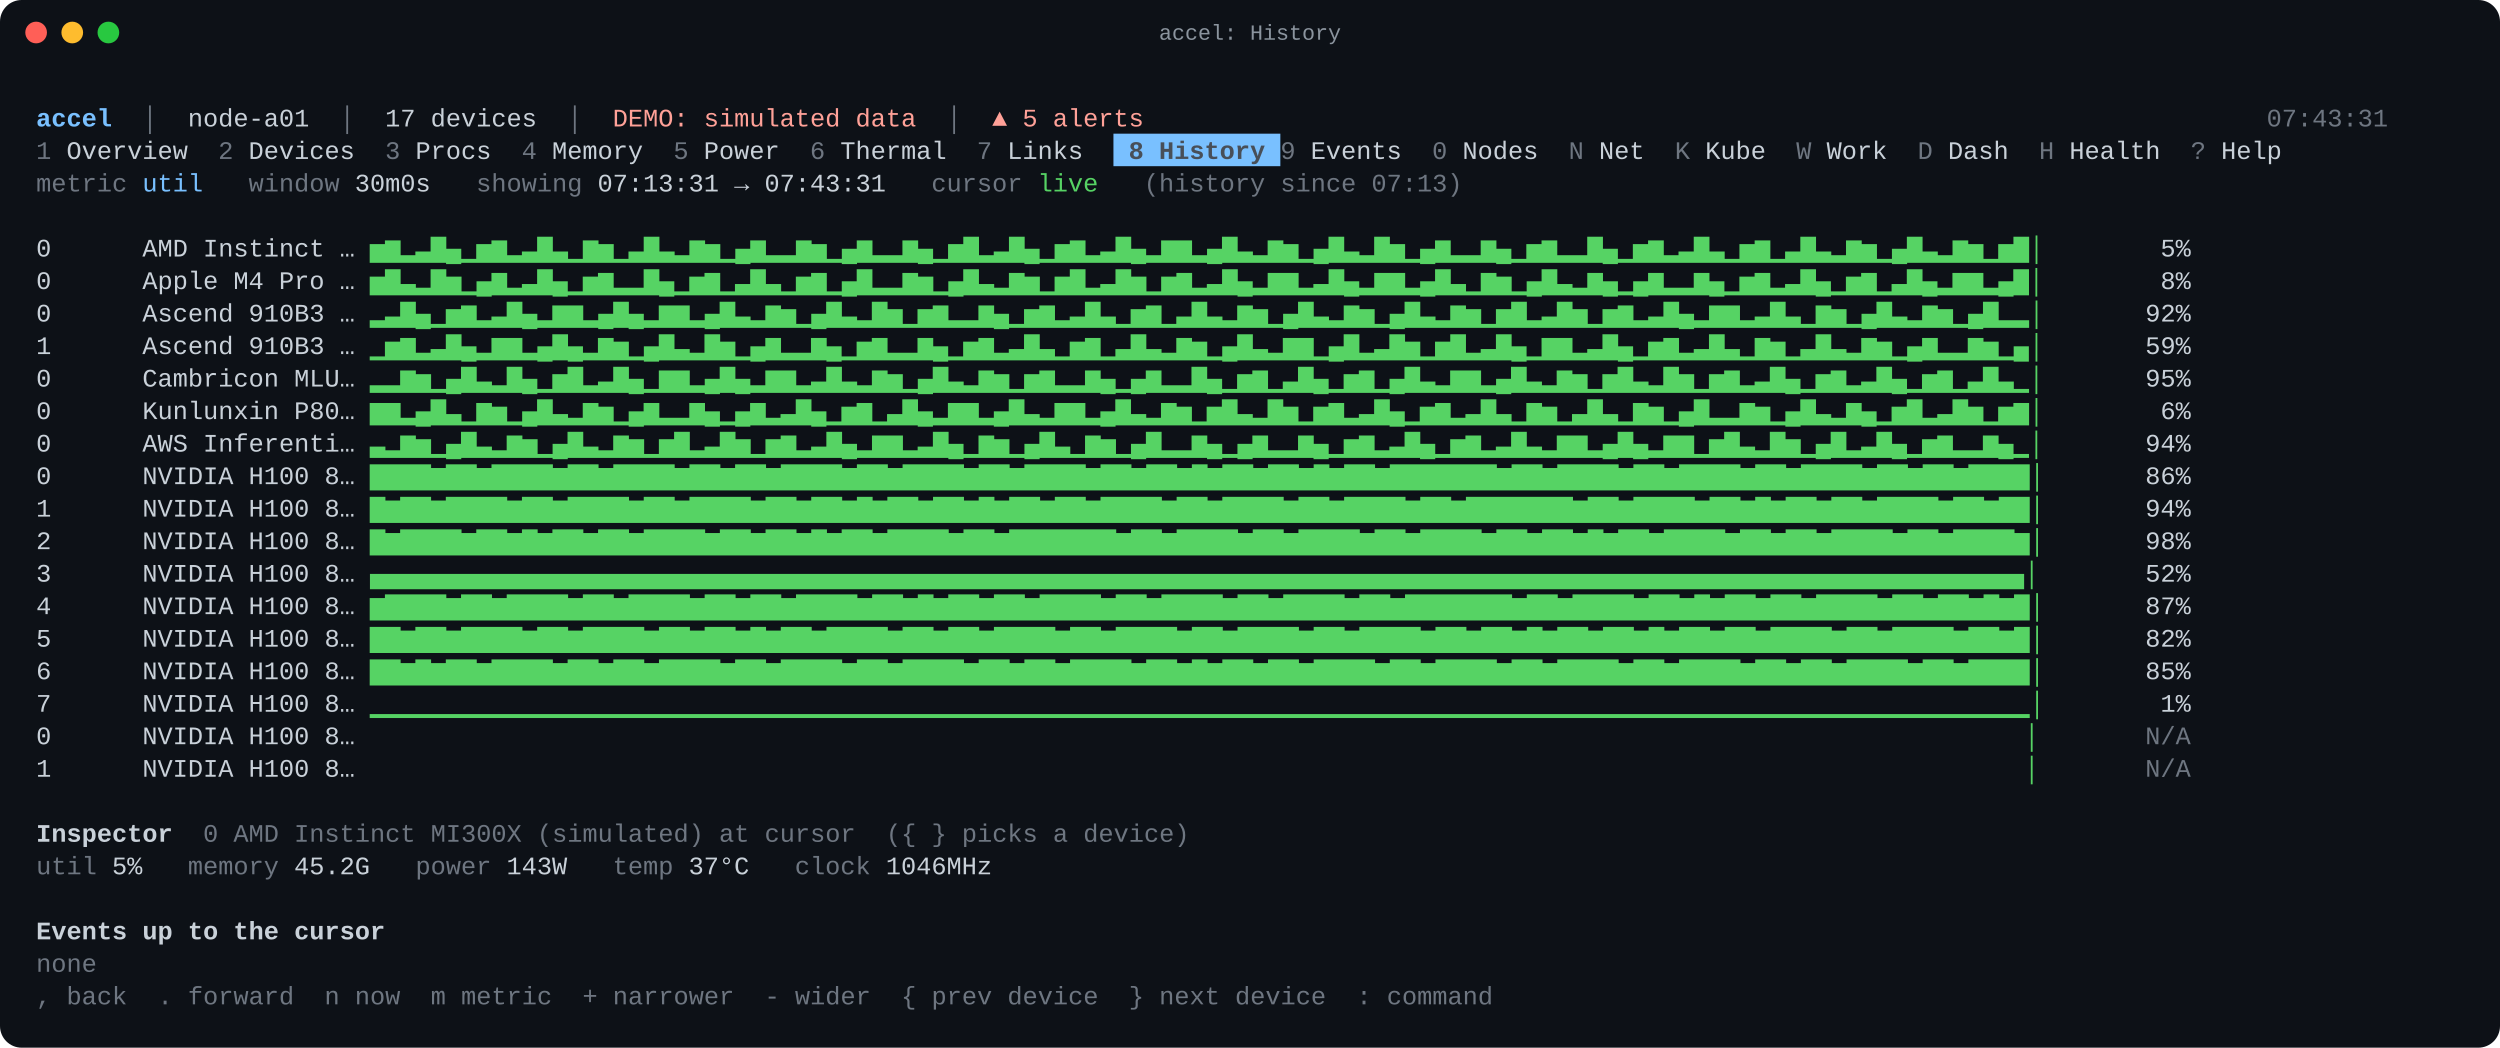
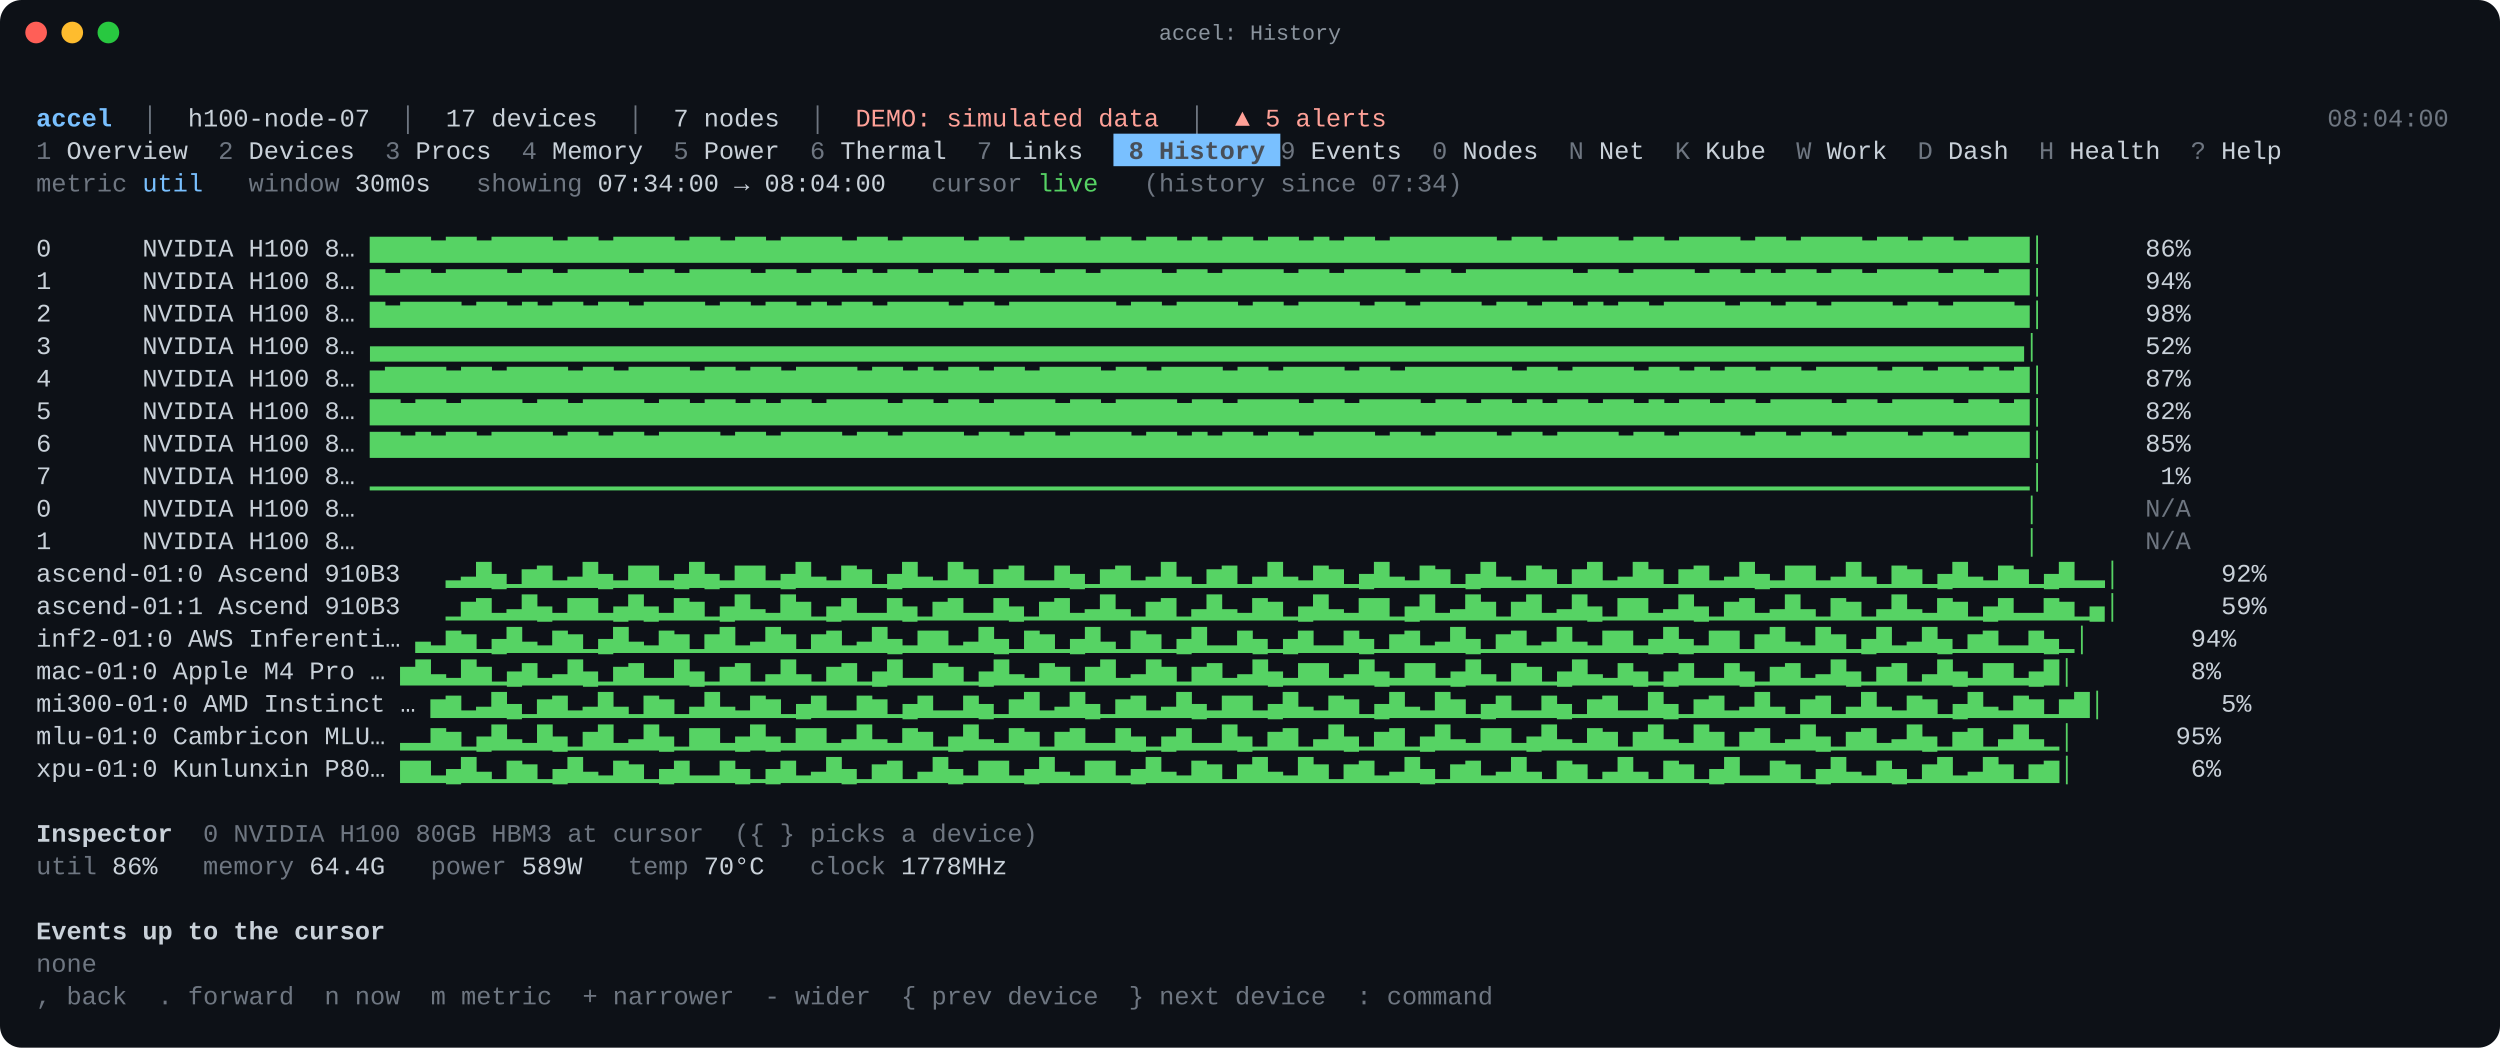
<svg xmlns="http://www.w3.org/2000/svg" width="1384" height="580" viewBox="0 0 1384 580" font-family="JetBrains Mono, SFMono-Regular, Menlo, Consolas, Liberation Mono, monospace" font-size="14">
  <rect width="100%" height="100%" rx="12" fill="#0d1117" />
  <circle cx="20" cy="18" r="6" fill="#ff5f57" />
  <circle cx="40" cy="18" r="6" fill="#febc2e" />
  <circle cx="60" cy="18" r="6" fill="#28c840" />
  <text x="50%" y="22" text-anchor="middle" fill="#8b949e" font-size="12">accel: History</text>
  <g xml:space="preserve">
    <text y="70.0" fill="#c9d1d9" xml:space="preserve" style="white-space:pre">
      <tspan x="20.0" fill="#79c0ff" font-weight="bold">accel</tspan>
      <tspan x="62.0" fill="#6e7681">  │  </tspan>
-       <tspan x="104.0">node-a01</tspan>
-       <tspan x="171.2" fill="#6e7681">  │  </tspan>
-       <tspan x="213.2">17 devices</tspan>
-       <tspan x="297.2" fill="#6e7681">  │  </tspan>
-       <tspan x="339.2" fill="#ffa198">DEMO: simulated data</tspan>
-       <tspan x="507.2" fill="#6e7681">  │  </tspan>
-       <tspan x="549.2" fill="#ffa198">▲ 5 alerts</tspan>
-       <tspan x="1254.8" fill="#6e7681">07:43:31</tspan>
+       <tspan x="104.0">h100-node-07</tspan>
+       <tspan x="204.8" fill="#6e7681">  │  </tspan>
+       <tspan x="246.8">17 devices</tspan>
+       <tspan x="330.8" fill="#6e7681">  │  </tspan>
+       <tspan x="372.8">7 nodes</tspan>
+       <tspan x="431.6" fill="#6e7681">  │  </tspan>
+       <tspan x="473.6" fill="#ffa198">DEMO: simulated data</tspan>
+       <tspan x="641.6" fill="#6e7681">  │  </tspan>
+       <tspan x="683.6" fill="#ffa198">▲ 5 alerts</tspan>
+       <tspan x="1288.4" fill="#6e7681">08:04:00</tspan>
    </text>
    <rect x="616.4" y="74.0" width="92.4" height="18.0" fill="#79c0ff" />
    <text y="88.0" fill="#c9d1d9" xml:space="preserve" style="white-space:pre">
      <tspan x="20.0" fill="#6e7681">1</tspan>
      <tspan x="28.4"> Overview  </tspan>
      <tspan x="120.8" fill="#6e7681">2</tspan>
      <tspan x="129.2"> Devices  </tspan>
      <tspan x="213.2" fill="#6e7681">3</tspan>
      <tspan x="221.6"> Procs  </tspan>
      <tspan x="288.8" fill="#6e7681">4</tspan>
      <tspan x="297.2"> Memory  </tspan>
      <tspan x="372.8" fill="#6e7681">5</tspan>
      <tspan x="381.2"> Power  </tspan>
      <tspan x="448.4" fill="#6e7681">6</tspan>
      <tspan x="456.8"> Thermal  </tspan>
      <tspan x="540.8" fill="#6e7681">7</tspan>
      <tspan x="549.2"> Links  </tspan>
      <tspan x="616.4" fill="#484f58" font-weight="bold"> 8 History </tspan>
      <tspan x="708.8" fill="#6e7681">9</tspan>
      <tspan x="717.2"> Events  </tspan>
      <tspan x="792.8" fill="#6e7681">0</tspan>
      <tspan x="801.2"> Nodes  </tspan>
      <tspan x="868.4" fill="#6e7681">N</tspan>
      <tspan x="876.8"> Net  </tspan>
      <tspan x="927.2" fill="#6e7681">K</tspan>
      <tspan x="935.6"> Kube  </tspan>
      <tspan x="994.4" fill="#6e7681">W</tspan>
      <tspan x="1002.8"> Work  </tspan>
      <tspan x="1061.6" fill="#6e7681">D</tspan>
      <tspan x="1070.0"> Dash  </tspan>
      <tspan x="1128.8" fill="#6e7681">H</tspan>
      <tspan x="1137.2"> Health  </tspan>
      <tspan x="1212.8" fill="#6e7681">?</tspan>
      <tspan x="1221.2"> Help  </tspan>
    </text>
    <text y="106.0" fill="#c9d1d9" xml:space="preserve" style="white-space:pre">
      <tspan x="20.0" fill="#6e7681">metric</tspan>
      <tspan x="78.8" fill="#79c0ff">util</tspan>
      <tspan x="137.6" fill="#6e7681">window</tspan>
      <tspan x="188.0"> 30m0s   </tspan>
      <tspan x="263.6" fill="#6e7681">showing</tspan>
-       <tspan x="322.4"> 07:13:31 → 07:43:31   </tspan>
+       <tspan x="322.4"> 07:34:00 → 08:04:00   </tspan>
      <tspan x="515.6" fill="#6e7681">cursor</tspan>
      <tspan x="574.4" fill="#56d364">live</tspan>
-       <tspan x="633.2" fill="#6e7681">(history since 07:13)</tspan>
+       <tspan x="633.2" fill="#6e7681">(history since 07:34)</tspan>
    </text>
    <text y="142.0" fill="#c9d1d9" xml:space="preserve" style="white-space:pre">
-       <tspan x="20.0">0      AMD Instinct … </tspan>
-       <tspan x="204.8" fill="#56d364">▅▆▂▃▇▄▁▅▆▂▃▇▃▁▆▅▁▃▇▃▂▆▅▁▄▆▂▂▆▅▁▄▆▂▂▆▄▁▅▇▂▃▇▄▁▅▆▂▃▇▄▂▆▆▂▄▇▃▂▆▅▁▄▇▃▂▇▅▁▄▆▂▂▆▄▁▅▆▂▂▇▄▁▅▆▂▃▇▃▁▅▆▁▃▇▃▂▆▅▁▄▇▃▂▆▅▁▅▇│</tspan>
-       <tspan x="1128.8">        5%</tspan>
-     </text>
-     <text y="160.0" fill="#c9d1d9" xml:space="preserve" style="white-space:pre">
-       <tspan x="20.0">0      Apple M4 Pro … </tspan>
-       <tspan x="204.8" fill="#56d364">▅▇▃▂▇▅▁▄▆▂▃▇▄▁▅▆▂▂▇▄▁▅▆▁▃▇▃▁▅▆▁▄▇▂▂▆▅▁▄▇▃▂▆▅▁▅▇▂▃▇▅▁▅▆▂▃▇▄▂▆▆▂▃▇▄▂▆▆▂▄▇▃▁▆▅▁▄▇▃▂▆▄▁▄▆▂▂▆▄▁▅▆▂▃▇▄▁▅▆▁▃▇▄▂▆▆▂▄▇│</tspan>
-       <tspan x="1128.8">        8%</tspan>
-     </text>
-     <text y="178.0" fill="#c9d1d9" xml:space="preserve" style="white-space:pre">
-       <tspan x="20.0">0      Ascend 910B3 … </tspan>
-       <tspan x="204.8" fill="#56d364">▂▃▇▄▁▅▆▂▃▇▄▂▆▆▂▄▇▄▂▆▆▂▄▇▃▂▆▅▁▄▇▃▂▇▅▁▅▆▂▂▆▄▁▅▆▂▃▇▃▁▅▆▁▃▇▃▂▆▅▁▄▇▃▂▆▅▁▄▇▃▂▆▅▁▅▇▂▃▇▅▁▅▆▂▃▇▄▂▆▆▂▃▇▃▁▆▅▁▄▇▃▂▆▅▁▄▇▂▂│</tspan>
-       <tspan x="1128.8">       92%</tspan>
-     </text>
-     <text y="196.0" fill="#c9d1d9" xml:space="preserve" style="white-space:pre">
-       <tspan x="20.0">1      Ascend 910B3 … </tspan>
-       <tspan x="204.8" fill="#56d364">▁▅▆▂▃▇▄▂▆▆▂▄▇▄▂▆▅▁▄▇▃▂▇▅▁▄▆▂▂▆▄▁▅▆▂▂▆▄▁▅▆▂▃▇▃▁▅▆▁▃▇▃▂▆▅▁▄▇▃▂▆▆▁▄▇▂▃▇▅▁▅▇▂▃▇▄▁▆▆▂▃▇▄▁▅▆▂▃▇▃▁▆▅▁▃▇▃▂▆▅▁▄▆▂▂▆▅▁▄│</tspan>
-       <tspan x="1128.8">       59%</tspan>
-     </text>
-     <text y="214.0" fill="#c9d1d9" xml:space="preserve" style="white-space:pre">
-       <tspan x="20.0">0      Cambricon MLU… </tspan>
-       <tspan x="204.8" fill="#56d364">▂▂▆▅▁▄▇▃▂▇▄▁▅▇▂▃▇▄▁▆▆▂▄▇▄▂▆▆▂▃▇▃▂▆▅▁▄▇▃▂▆▅▁▅▆▂▂▆▄▁▄▆▂▂▇▄▁▅▆▁▃▇▄▁▅▆▁▄▇▃▂▆▆▂▄▇▃▂▆▅▁▅▇▃▂▇▅▁▅▆▂▃▇▄▁▅▆▂▃▇▄▁▅▆▁▃▇▃▁│</tspan>
-       <tspan x="1128.8">       95%</tspan>
-     </text>
-     <text y="232.0" fill="#c9d1d9" xml:space="preserve" style="white-space:pre">
-       <tspan x="20.0">0      Kunlunxin P80… </tspan>
-       <tspan x="204.8" fill="#56d364">▆▆▂▄▇▃▁▆▅▁▄▇▃▂▆▅▁▄▆▂▂▆▄▁▄▆▂▃▇▄▁▅▆▁▃▇▄▂▆▆▂▄▇▃▂▆▆▂▄▇▃▂▆▅▁▅▇▃▂▇▅▁▅▆▂▃▇▄▁▅▆▂▃▇▃▁▆▅▁▃▇▃▁▆▅▁▄▇▂▂▆▅▁▄▇▃▂▆▄▁▅▇▂▃▇▅▁▅▆│</tspan>
-       <tspan x="1128.8">        6%</tspan>
-     </text>
-     <text y="250.0" fill="#c9d1d9" xml:space="preserve" style="white-space:pre">
-       <tspan x="20.0">0      AWS Inferenti… </tspan>
-       <tspan x="204.8" fill="#56d364">▃▂▆▅▁▄▇▃▂▆▅▁▄▇▃▂▆▅▁▅▇▂▃▇▅▁▅▆▂▃▇▄▂▆▆▂▃▇▄▁▆▅▁▄▇▃▁▆▅▁▄▇▂▂▆▄▁▄▆▂▂▆▄▁▅▆▂▃▇▄▁▅▆▂▃▇▃▂▆▆▂▄▇▄▂▆▆▁▅▇▃▂▇▅▁▄▇▂▃▇▄▁▅▆▂▂▆▄▁│</tspan>
-       <tspan x="1128.8">       94%</tspan>
-     </text>
-     <text y="268.0" fill="#c9d1d9" xml:space="preserve" style="white-space:pre">
      <tspan x="20.0">0      NVIDIA H100 8… </tspan>
      <tspan x="204.8" fill="#56d364">▇▇▇▇▆▇▇▆▇▇▇▇▆▇▇▆▇▇▇▇▆▇▇▆▇▇▆▇▇▇▇▆▇▇▆▇▇▇▇▆▇▇▆▇▇▇▇▆▇▇▆▇▇▆▇▆▇▇▆▇▇▆▇▆▇▇▆▇▇▇▇▇▇▇▆▇▇▆▇▇▇▇▆▇▇▆▇▇▇▇▆▇▇▆▇▇▇▇▆▇▇▆▇▇▆▇▇▇▇│</tspan>
      <tspan x="1128.8">       86%</tspan>
    </text>
-     <text y="286.0" fill="#c9d1d9" xml:space="preserve" style="white-space:pre">
+     <text y="160.0" fill="#c9d1d9" xml:space="preserve" style="white-space:pre">
      <tspan x="20.0">1      NVIDIA H100 8… </tspan>
      <tspan x="204.8" fill="#56d364">▇▆▇▇▆▇▇▇▇▆▇▇▆▇▇▇▇▆▇▇▆▇▇▇▇▆▇▇▆▇▇▆▇▆▇▇▆▇▇▆▇▆▇▇▆▇▇▆▇▇▇▇▆▇▇▆▇▇▇▇▆▇▇▆▇▇▇▇▆▇▇▆▇▇▇▇▇▇▇▆▇▇▆▇▇▇▇▆▇▇▆▇▆▇▇▆▇▇▆▇▇▇▇▆▇▇▆▇▇│</tspan>
      <tspan x="1128.8">       94%</tspan>
    </text>
-     <text y="304.0" fill="#c9d1d9" xml:space="preserve" style="white-space:pre">
+     <text y="178.0" fill="#c9d1d9" xml:space="preserve" style="white-space:pre">
      <tspan x="20.0">2      NVIDIA H100 8… </tspan>
      <tspan x="204.8" fill="#56d364">▇▆▇▇▇▇▆▇▇▆▇▆▇▇▆▇▇▆▇▇▇▇▆▇▇▆▇▇▆▇▆▇▇▆▇▇▇▇▆▇▇▆▇▇▇▇▇▇▇▆▇▇▆▇▇▇▇▆▇▇▆▇▇▇▇▆▇▇▆▇▇▇▇▆▇▇▆▇▇▆▇▆▇▇▆▇▇▇▇▆▇▇▆▇▇▆▇▇▇▇▆▇▇▆▇▇▇▇▆│</tspan>
      <tspan x="1128.8">       98%</tspan>
    </text>
-     <text y="322.0" fill="#c9d1d9" xml:space="preserve" style="white-space:pre">
+     <text y="196.0" fill="#c9d1d9" xml:space="preserve" style="white-space:pre">
      <tspan x="20.0">3      NVIDIA H100 8… </tspan>
      <tspan x="204.8" fill="#56d364">▄▄▄▄▄▄▄▄▄▄▄▄▄▄▄▄▄▄▄▄▄▄▄▄▄▄▄▄▄▄▄▄▄▄▄▄▄▄▄▄▄▄▄▄▄▄▄▄▄▄▄▄▄▄▄▄▄▄▄▄▄▄▄▄▄▄▄▄▄▄▄▄▄▄▄▄▄▄▄▄▄▄▄▄▄▄▄▄▄▄▄▄▄▄▄▄▄▄▄▄▄▄▄▄▄▄▄▄▄│</tspan>
      <tspan x="1128.8">       52%</tspan>
    </text>
-     <text y="340.0" fill="#c9d1d9" xml:space="preserve" style="white-space:pre">
+     <text y="214.0" fill="#c9d1d9" xml:space="preserve" style="white-space:pre">
      <tspan x="20.0">4      NVIDIA H100 8… </tspan>
      <tspan x="204.8" fill="#56d364">▆▇▇▇▇▆▇▇▆▇▇▇▇▆▇▇▆▇▇▇▇▆▇▇▆▇▇▆▇▇▇▇▆▇▇▆▇▆▇▇▆▇▇▆▇▇▇▇▆▇▇▆▇▇▇▇▆▇▇▆▇▇▇▇▆▇▇▆▇▇▇▇▇▇▇▆▇▇▆▇▇▇▇▆▇▇▆▇▆▇▇▆▇▇▆▇▇▇▇▆▇▇▆▇▇▆▇▆▇│</tspan>
      <tspan x="1128.8">       87%</tspan>
    </text>
-     <text y="358.0" fill="#c9d1d9" xml:space="preserve" style="white-space:pre">
+     <text y="232.0" fill="#c9d1d9" xml:space="preserve" style="white-space:pre">
      <tspan x="20.0">5      NVIDIA H100 8… </tspan>
      <tspan x="204.8" fill="#56d364">▇▇▆▇▇▆▇▇▇▇▆▇▇▆▇▇▇▇▆▇▇▆▇▇▆▇▆▇▇▆▇▇▇▇▆▇▇▆▇▇▆▇▇▇▇▆▇▇▆▇▇▇▇▆▇▇▆▇▇▇▇▆▇▇▆▇▇▇▇▆▇▇▆▇▇▆▇▆▇▇▆▇▇▆▇▆▇▇▆▇▇▆▇▇▇▇▆▇▇▆▇▇▇▇▆▇▇▆▇│</tspan>
      <tspan x="1128.8">       82%</tspan>
    </text>
-     <text y="376.0" fill="#c9d1d9" xml:space="preserve" style="white-space:pre">
+     <text y="250.0" fill="#c9d1d9" xml:space="preserve" style="white-space:pre">
      <tspan x="20.0">6      NVIDIA H100 8… </tspan>
      <tspan x="204.8" fill="#56d364">▇▇▆▇▆▇▇▆▇▇▇▇▆▇▇▆▇▇▆▇▇▇▇▆▇▇▆▇▇▇▇▆▇▇▆▇▇▇▇▆▇▇▆▇▇▆▇▇▇▇▆▇▇▆▇▆▇▇▆▇▇▆▇▇▇▇▆▇▇▆▇▇▇▇▆▇▇▆▇▇▇▇▆▇▇▆▇▇▇▇▆▇▇▆▇▇▆▇▇▇▇▆▇▇▆▇▇▇▇│</tspan>
      <tspan x="1128.8">       85%</tspan>
    </text>
-     <text y="394.0" fill="#c9d1d9" xml:space="preserve" style="white-space:pre">
+     <text y="268.0" fill="#c9d1d9" xml:space="preserve" style="white-space:pre">
      <tspan x="20.0">7      NVIDIA H100 8… </tspan>
      <tspan x="204.8" fill="#56d364">▁▁▁▁▁▁▁▁▁▁▁▁▁▁▁▁▁▁▁▁▁▁▁▁▁▁▁▁▁▁▁▁▁▁▁▁▁▁▁▁▁▁▁▁▁▁▁▁▁▁▁▁▁▁▁▁▁▁▁▁▁▁▁▁▁▁▁▁▁▁▁▁▁▁▁▁▁▁▁▁▁▁▁▁▁▁▁▁▁▁▁▁▁▁▁▁▁▁▁▁▁▁▁▁▁▁▁▁▁│</tspan>
      <tspan x="1128.8">        1%</tspan>
    </text>
-     <text y="412.0" fill="#c9d1d9" xml:space="preserve" style="white-space:pre">
+     <text y="286.0" fill="#c9d1d9" xml:space="preserve" style="white-space:pre">
      <tspan x="20.0">0      NVIDIA H100 8… </tspan>
      <tspan x="204.8" fill="#56d364">                                                                                                             │</tspan>
      <tspan x="1187.6" fill="#6e7681">N/A</tspan>
    </text>
-     <text y="430.0" fill="#c9d1d9" xml:space="preserve" style="white-space:pre">
+     <text y="304.0" fill="#c9d1d9" xml:space="preserve" style="white-space:pre">
      <tspan x="20.0">1      NVIDIA H100 8… </tspan>
      <tspan x="204.8" fill="#56d364">                                                                                                             │</tspan>
      <tspan x="1187.6" fill="#6e7681">N/A</tspan>
    </text>
+     <text y="322.0" fill="#c9d1d9" xml:space="preserve" style="white-space:pre">
+       <tspan x="20.0">ascend-01:0 Ascend 910B3   </tspan>
+       <tspan x="246.8" fill="#56d364">▂▃▇▄▁▅▆▂▃▇▄▂▆▆▂▄▇▄▂▆▆▂▄▇▃▂▆▅▁▄▇▃▂▇▅▁▅▆▂▂▆▄▁▅▆▂▃▇▃▁▅▆▁▃▇▃▂▆▅▁▄▇▃▂▆▅▁▄▇▃▂▆▅▁▅▇▂▃▇▅▁▅▆▂▃▇▄▂▆▆▂▃▇▃▁▆▅▁▄▇▃▂▆▅▁▄▇▂▂│</tspan>
+       <tspan x="1170.8">       92%</tspan>
+     </text>
+     <text y="340.0" fill="#c9d1d9" xml:space="preserve" style="white-space:pre">
+       <tspan x="20.0">ascend-01:1 Ascend 910B3   </tspan>
+       <tspan x="246.8" fill="#56d364">▁▅▆▂▃▇▄▂▆▆▂▄▇▄▂▆▅▁▄▇▃▂▇▅▁▄▆▂▂▆▄▁▅▆▂▂▆▄▁▅▆▂▃▇▃▁▅▆▁▃▇▃▂▆▅▁▄▇▃▂▆▆▁▄▇▂▃▇▅▁▅▇▂▃▇▄▁▆▆▂▃▇▄▁▅▆▂▃▇▃▁▆▅▁▃▇▃▂▆▅▁▄▆▂▂▆▅▁▄│</tspan>
+       <tspan x="1170.8">       59%</tspan>
+     </text>
+     <text y="358.0" fill="#c9d1d9" xml:space="preserve" style="white-space:pre">
+       <tspan x="20.0">inf2-01:0 AWS Inferenti… </tspan>
+       <tspan x="230.0" fill="#56d364">▃▂▆▅▁▄▇▃▂▆▅▁▄▇▃▂▆▅▁▅▇▂▃▇▅▁▅▆▂▃▇▄▂▆▆▂▃▇▄▁▆▅▁▄▇▃▁▆▅▁▄▇▂▂▆▄▁▄▆▂▂▆▄▁▅▆▂▃▇▄▁▅▆▂▃▇▃▂▆▆▂▄▇▄▂▆▆▁▅▇▃▂▇▅▁▄▇▂▃▇▄▁▅▆▂▂▆▄▁│</tspan>
+       <tspan x="1154.0">       94%</tspan>
+     </text>
+     <text y="376.0" fill="#c9d1d9" xml:space="preserve" style="white-space:pre">
+       <tspan x="20.0">mac-01:0 Apple M4 Pro … </tspan>
+       <tspan x="221.6" fill="#56d364">▅▇▃▂▇▅▁▄▆▂▃▇▄▁▅▆▂▂▇▄▁▅▆▁▃▇▃▁▅▆▁▄▇▂▂▆▅▁▄▇▃▂▆▅▁▅▇▂▃▇▅▁▅▆▂▃▇▄▂▆▆▂▃▇▄▂▆▆▂▄▇▃▁▆▅▁▄▇▃▂▆▄▁▄▆▂▂▆▄▁▅▆▂▃▇▄▁▅▆▁▃▇▄▂▆▆▂▄▇│</tspan>
+       <tspan x="1145.6">        8%</tspan>
+     </text>
+     <text y="394.0" fill="#c9d1d9" xml:space="preserve" style="white-space:pre">
+       <tspan x="20.0">mi300-01:0 AMD Instinct … </tspan>
+       <tspan x="238.4" fill="#56d364">▅▆▂▃▇▄▁▅▆▂▃▇▃▁▆▅▁▃▇▃▂▆▅▁▄▆▂▂▆▅▁▄▆▂▂▆▄▁▅▇▂▃▇▄▁▅▆▂▃▇▄▂▆▆▂▄▇▃▂▆▅▁▄▇▃▂▇▅▁▄▆▂▂▆▄▁▅▆▂▂▇▄▁▅▆▂▃▇▃▁▅▆▁▃▇▃▂▆▅▁▄▇▃▂▆▅▁▅▇│</tspan>
+       <tspan x="1162.4">        5%</tspan>
+     </text>
+     <text y="412.0" fill="#c9d1d9" xml:space="preserve" style="white-space:pre">
+       <tspan x="20.0">mlu-01:0 Cambricon MLU… </tspan>
+       <tspan x="221.6" fill="#56d364">▂▂▆▅▁▄▇▃▂▇▄▁▅▇▂▃▇▄▁▆▆▂▄▇▄▂▆▆▂▃▇▃▂▆▅▁▄▇▃▂▆▅▁▅▆▂▂▆▄▁▄▆▂▂▇▄▁▅▆▁▃▇▄▁▅▆▁▄▇▃▂▆▆▂▄▇▃▂▆▅▁▅▇▃▂▇▅▁▅▆▂▃▇▄▁▅▆▂▃▇▄▁▅▆▁▃▇▃▁│</tspan>
+       <tspan x="1145.6">       95%</tspan>
+     </text>
+     <text y="430.0" fill="#c9d1d9" xml:space="preserve" style="white-space:pre">
+       <tspan x="20.0">xpu-01:0 Kunlunxin P80… </tspan>
+       <tspan x="221.6" fill="#56d364">▆▆▂▄▇▃▁▆▅▁▄▇▃▂▆▅▁▄▆▂▂▆▄▁▄▆▂▃▇▄▁▅▆▁▃▇▄▂▆▆▂▄▇▃▂▆▆▂▄▇▃▂▆▅▁▅▇▃▂▇▅▁▅▆▂▃▇▄▁▅▆▂▃▇▃▁▆▅▁▃▇▃▁▆▅▁▄▇▂▂▆▅▁▄▇▃▂▆▄▁▅▇▂▃▇▅▁▅▆│</tspan>
+       <tspan x="1145.6">        6%</tspan>
+     </text>
    <text y="466.0" fill="#c9d1d9" xml:space="preserve" style="white-space:pre">
      <tspan x="20.0" font-weight="bold">Inspector</tspan>
-       <tspan x="95.6" fill="#6e7681">  0 AMD Instinct MI300X (simulated) at cursor  ({ } picks a device)</tspan>
+       <tspan x="95.6" fill="#6e7681">  0 NVIDIA H100 80GB HBM3 at cursor  ({ } picks a device)</tspan>
    </text>
    <text y="484.0" fill="#c9d1d9" xml:space="preserve" style="white-space:pre">
      <tspan x="20.0" fill="#6e7681">util</tspan>
-       <tspan x="53.6"> 5%   </tspan>
-       <tspan x="104.0" fill="#6e7681">memory</tspan>
-       <tspan x="154.4"> 45.2G   </tspan>
-       <tspan x="230.0" fill="#6e7681">power</tspan>
-       <tspan x="272.0"> 143W   </tspan>
-       <tspan x="339.2" fill="#6e7681">temp</tspan>
-       <tspan x="372.8"> 37°C   </tspan>
-       <tspan x="440.0" fill="#6e7681">clock</tspan>
-       <tspan x="482.0"> 1046MHz</tspan>
+       <tspan x="53.6"> 86%   </tspan>
+       <tspan x="112.4" fill="#6e7681">memory</tspan>
+       <tspan x="162.8"> 64.4G   </tspan>
+       <tspan x="238.4" fill="#6e7681">power</tspan>
+       <tspan x="280.4"> 589W   </tspan>
+       <tspan x="347.6" fill="#6e7681">temp</tspan>
+       <tspan x="381.2"> 70°C   </tspan>
+       <tspan x="448.4" fill="#6e7681">clock</tspan>
+       <tspan x="490.4"> 1778MHz</tspan>
    </text>
    <text y="520.0" fill="#c9d1d9" xml:space="preserve" style="white-space:pre">
      <tspan x="20.0" font-weight="bold">Events up to the cursor</tspan>
    </text>
    <text y="538.0" fill="#c9d1d9" xml:space="preserve" style="white-space:pre">
      <tspan x="20.0" fill="#6e7681">none</tspan>
    </text>
    <text y="556.0" fill="#c9d1d9" xml:space="preserve" style="white-space:pre">
      <tspan x="20.0" fill="#6e7681">, back  . forward  n now  m metric  + narrower  - wider  { prev device  } next device  : command</tspan>
    </text>
  </g>
</svg>
